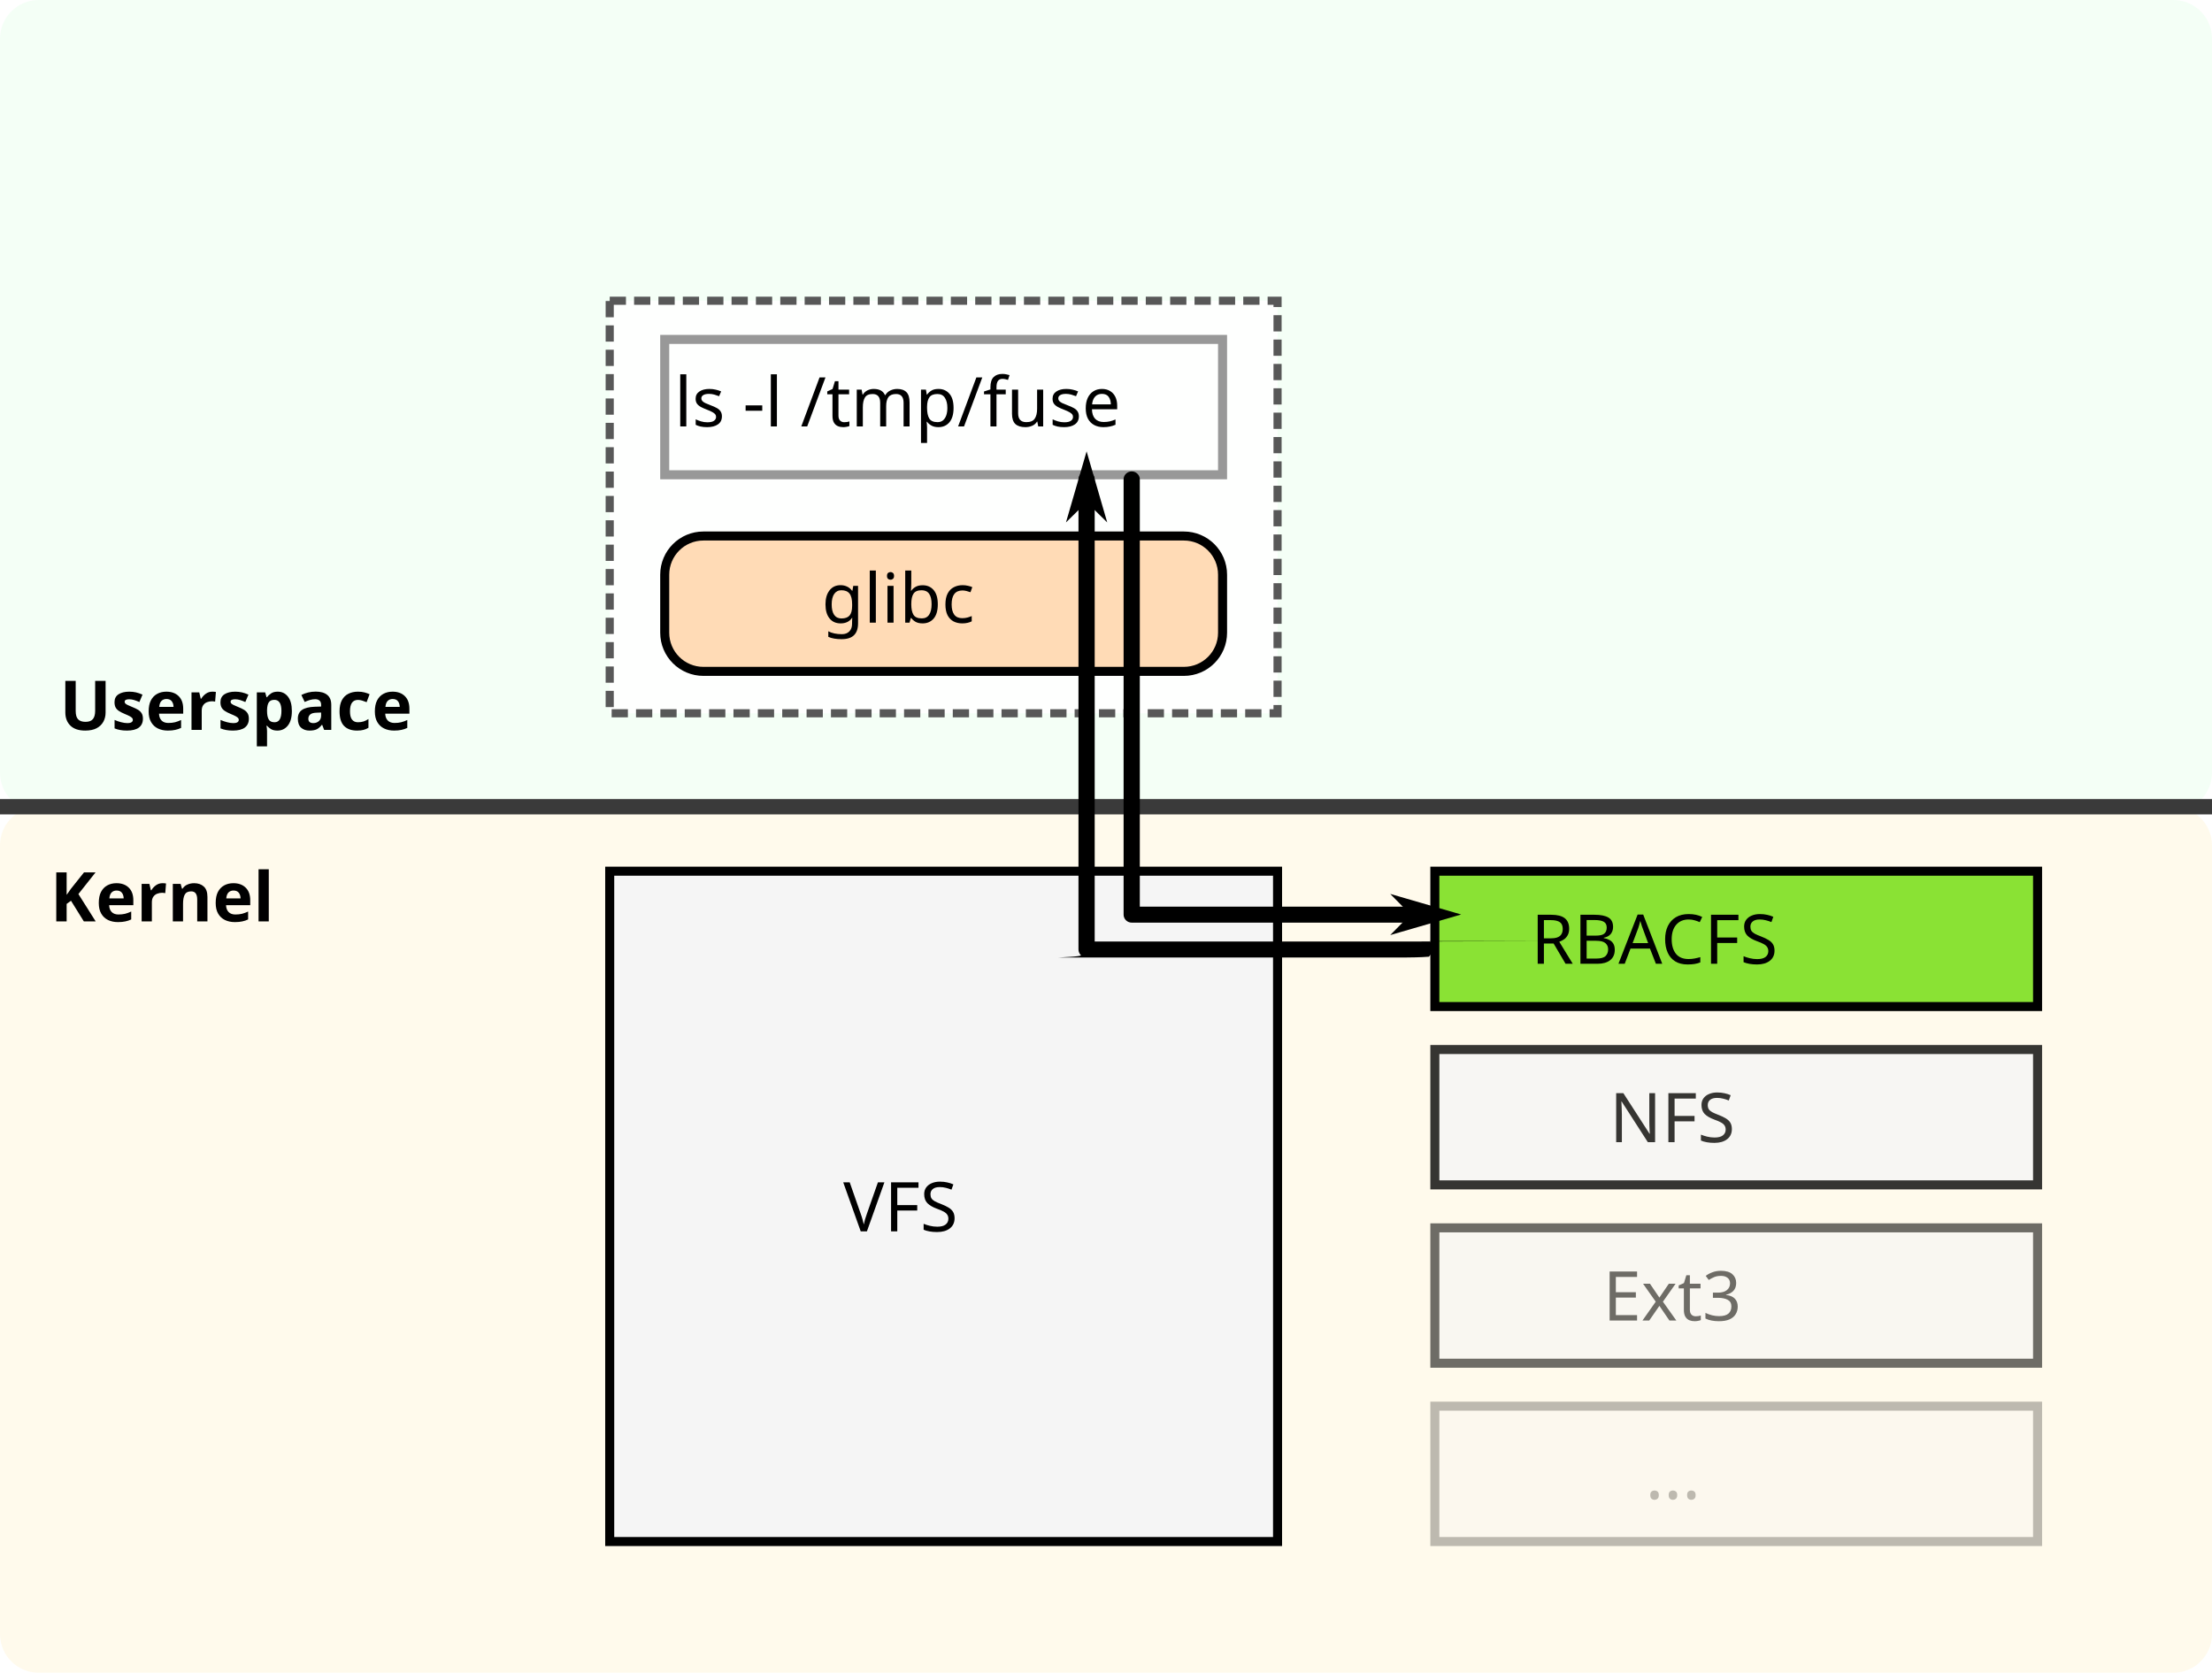
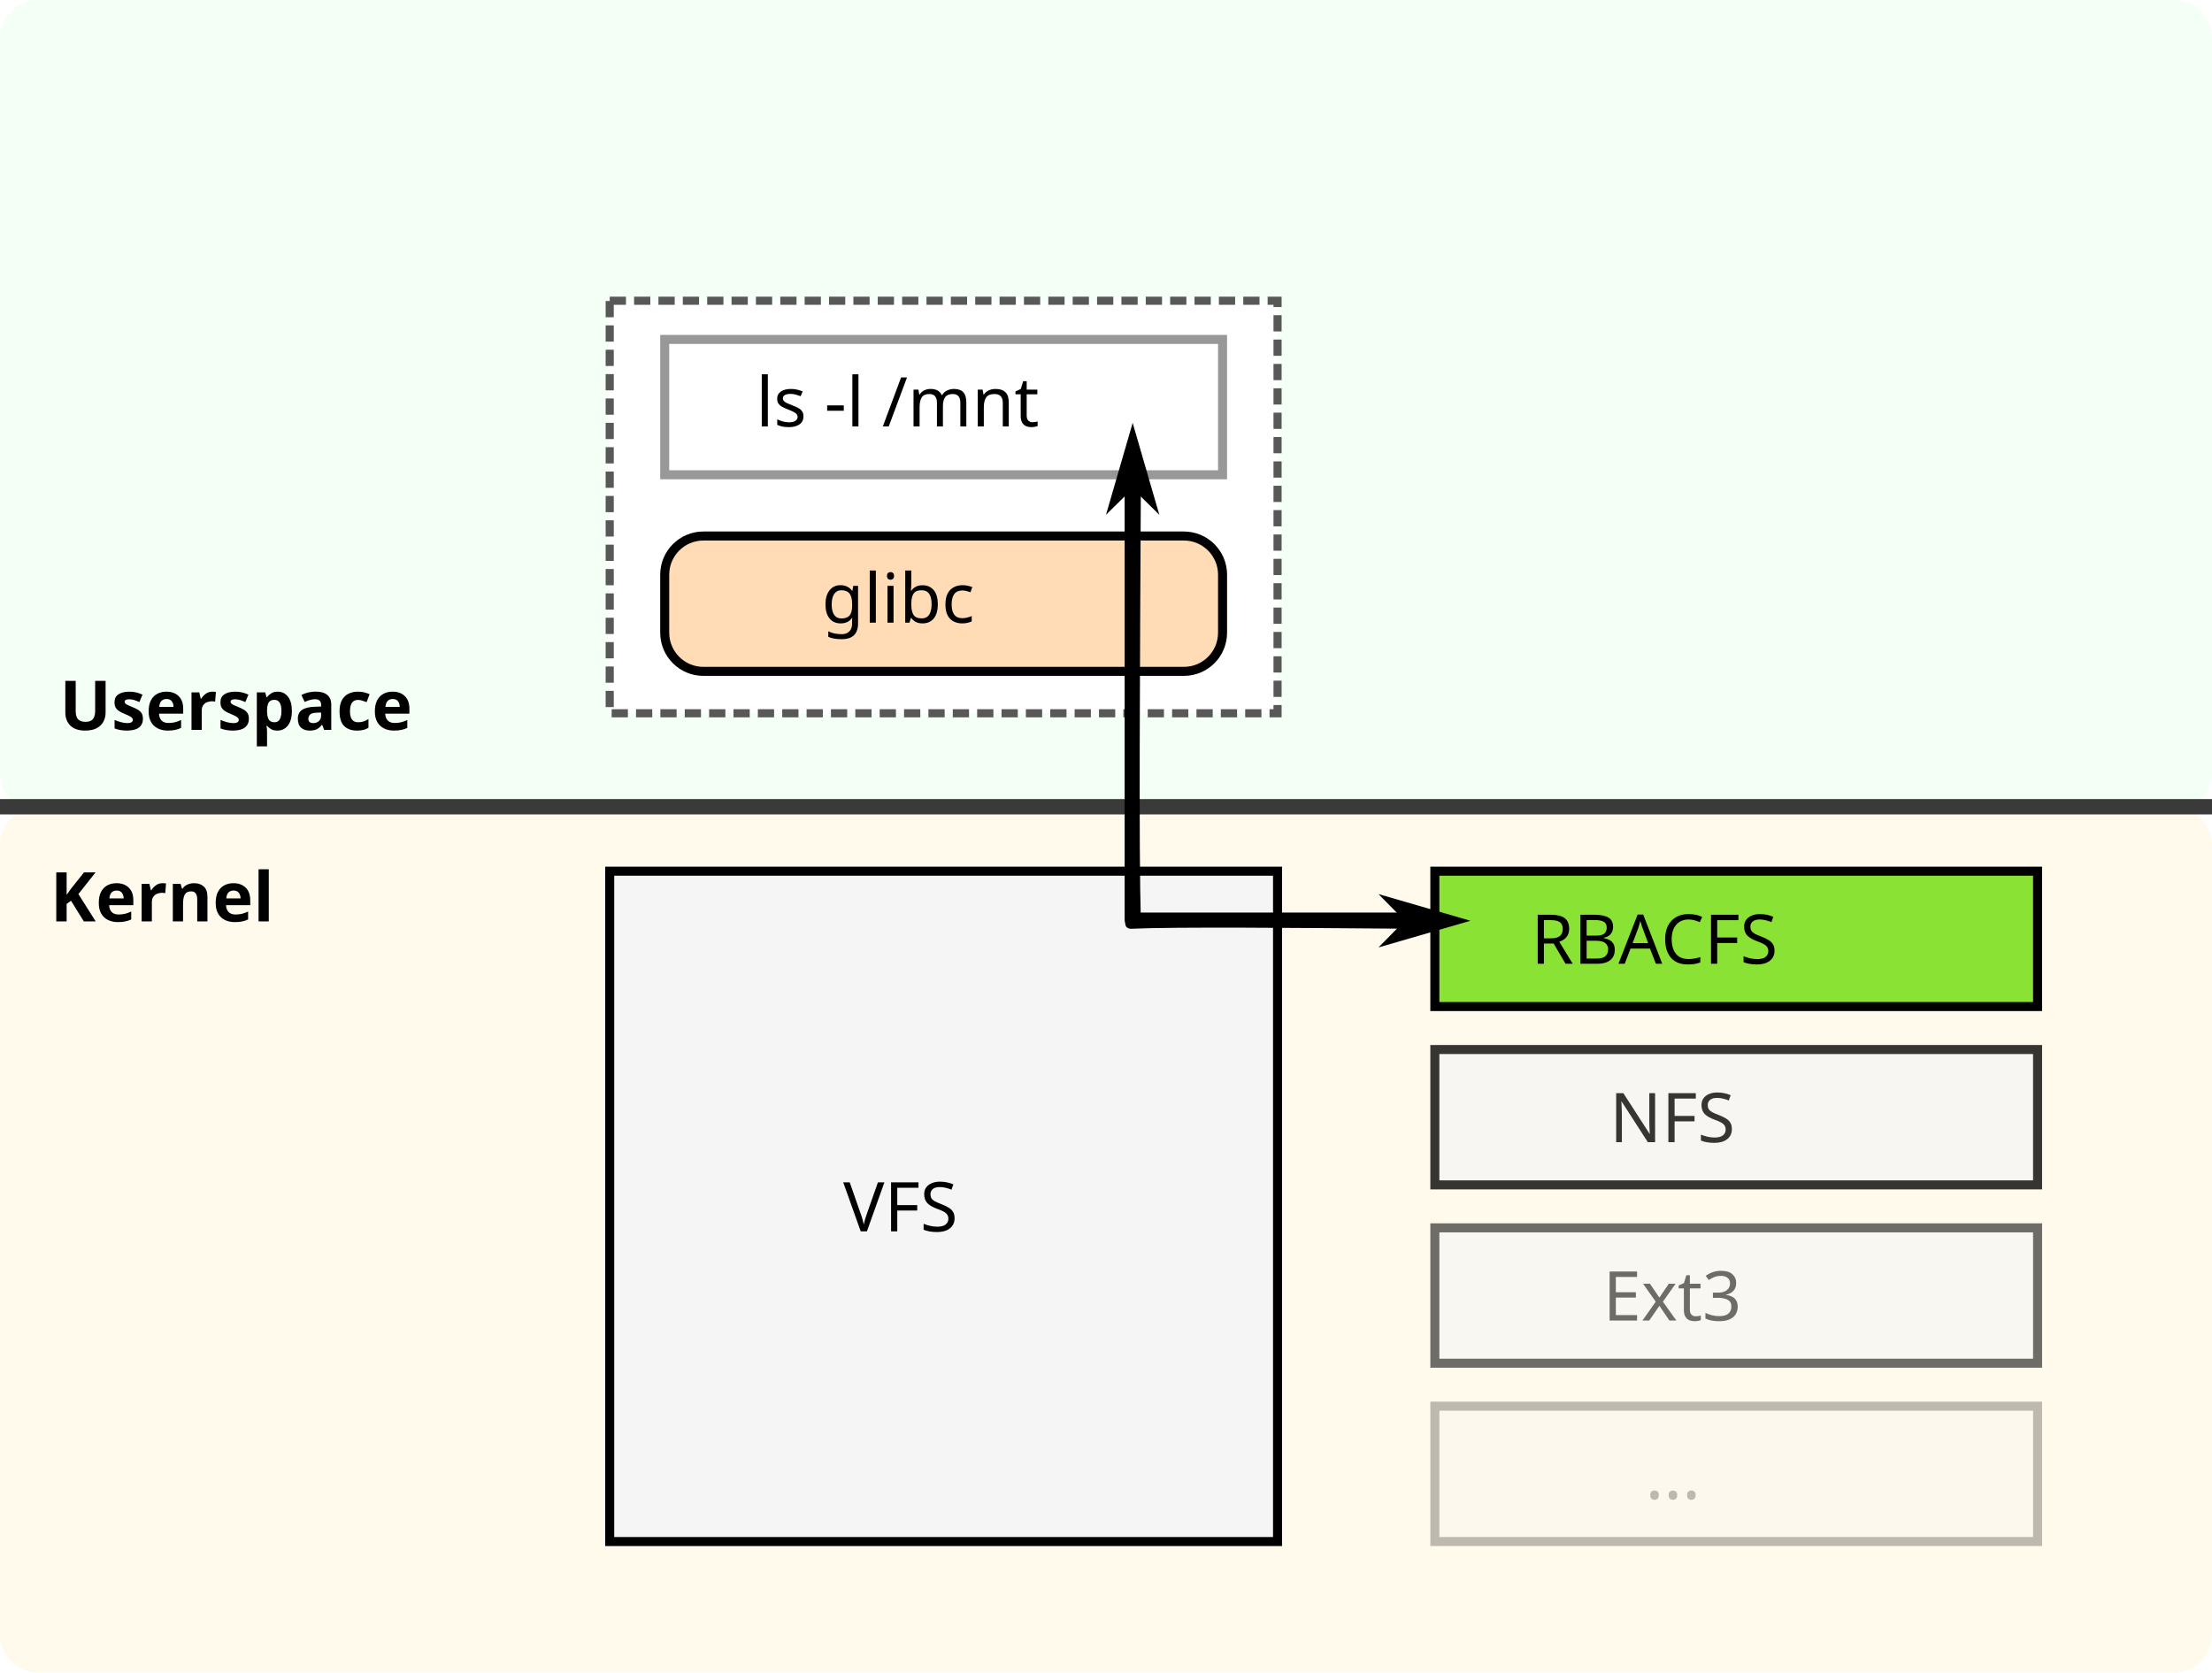
<svg xmlns="http://www.w3.org/2000/svg" xmlns:xlink="http://www.w3.org/1999/xlink" width="490.203" height="370.726" id="svg2" version="1.0">
  <defs id="defs4">
    <linearGradient id="linearGradient3539">
      <stop id="stop3541" offset="0" style="stop-color:#ffffff;stop-opacity:1;" />
      <stop id="stop3543" offset="1" style="stop-color:#000000;stop-opacity:1;" />
    </linearGradient>
    <linearGradient id="linearGradient5708">
      <stop style="stop-color:#ffffff;stop-opacity:1;" offset="0" id="stop5710" />
      <stop style="stop-color:#000000;stop-opacity:1;" offset="1" id="stop5712" />
    </linearGradient>
    <radialGradient xlink:href="#linearGradient5708" id="radialGradient5724" cx="354.626" cy="70.884" fx="354.626" fy="70.884" r="6.954" gradientTransform="matrix(1.163876,0.1500933,-0.3935258,3.051533,-30.19587,-197.5873)" gradientUnits="userSpaceOnUse" />
-     <radialGradient xlink:href="#linearGradient5708" id="radialGradient5740" cx="355.543" cy="96.164" fx="355.543" fy="96.164" r="56.918" gradientTransform="matrix(0.01163631,-0.2523106,0.1570681,0.00724382,336.3015,159.3475)" gradientUnits="userSpaceOnUse" />
-     <radialGradient xlink:href="#linearGradient5708" id="radialGradient3511" gradientUnits="userSpaceOnUse" gradientTransform="matrix(0.01163631,-0.2523106,0.1570681,0.00724382,336.3015,159.3475)" cx="355.543" cy="96.164" fx="355.543" fy="96.164" r="56.918" />
  </defs>
  <g id="layer1" transform="translate(-16.4358, -8.89656)">
    <rect ry="8.571" rx="8.571" y="8.897" x="16.436" height="179.807" width="490.203" id="rect7182" style="overflow: visible; marker: none; opacity: 1; color: rgb(0, 0, 0); fill: rgb(222, 255, 228); fill-opacity: 0.338; fill-rule: evenodd; stroke: none; stroke-width: 3.4; stroke-linecap: butt; stroke-linejoin: miter; stroke-miterlimit: 4; stroke-dasharray: none; stroke-dashoffset: 0pt; stroke-opacity: 1; visibility: visible; display: inline;" />
    <rect style="overflow: visible; marker: none; opacity: 1; color: rgb(0, 0, 0); fill: rgb(255, 255, 255); fill-opacity: 0.887; fill-rule: evenodd; stroke: rgb(88, 88, 88); stroke-width: 1.8; stroke-linecap: butt; stroke-linejoin: miter; stroke-miterlimit: 4; stroke-dasharray: 3.6, 1.8; stroke-dashoffset: 0pt; stroke-opacity: 1; visibility: visible; display: inline;" id="rect4205" width="148" height="91.429" x="151.555" y="75.551" />
    <rect style="overflow: visible; marker: none; opacity: 1; color: rgb(0, 0, 0); fill: rgb(255, 239, 199); fill-opacity: 0.338; fill-rule: evenodd; stroke: none; stroke-width: 3.4; stroke-linecap: butt; stroke-linejoin: miter; stroke-miterlimit: 4; stroke-dasharray: none; stroke-dashoffset: 0pt; stroke-opacity: 1; visibility: visible; display: inline;" id="rect6203" width="490.203" height="191.929" x="16.436" y="187.694" rx="8.571" ry="8.571" />
    <rect style="overflow: visible; marker: none; opacity: 1; color: rgb(0, 0, 0); fill: none; fill-opacity: 1; fill-rule: evenodd; stroke: rgb(152, 152, 152); stroke-width: 2; stroke-linecap: butt; stroke-linejoin: miter; stroke-miterlimit: 4; stroke-dasharray: none; stroke-dashoffset: 0pt; stroke-opacity: 1; visibility: visible; display: inline;" id="rect4187" width="123.624" height="30" x="163.744" y="84.122" />
    <rect ry="8.571" rx="8.571" y="127.694" x="163.744" height="30" width="123.624" id="rect4189" style="overflow: visible; marker: none; opacity: 1; color: rgb(0, 0, 0); fill: rgb(255, 219, 182); fill-opacity: 1; fill-rule: evenodd; stroke: rgb(0, 0, 0); stroke-width: 2; stroke-linecap: butt; stroke-linejoin: miter; stroke-miterlimit: 4; stroke-dasharray: none; stroke-dashoffset: 0pt; stroke-opacity: 1; visibility: visible; display: inline;" />
    <path style="fill: none; fill-rule: evenodd; stroke: rgb(58, 58, 58); stroke-width: 3.4; stroke-linecap: butt; stroke-linejoin: miter; stroke-miterlimit: 4; stroke-dasharray: none; stroke-opacity: 1;" d="M 16.436,187.694 L 506.639,187.694" id="path4203" />
    <rect y="201.979" x="151.555" height="148.571" width="148" id="rect4209" style="overflow: visible; marker: none; opacity: 1; color: rgb(0, 0, 0); fill: rgb(245, 245, 245); fill-opacity: 1; fill-rule: evenodd; stroke: rgb(0, 0, 0); stroke-width: 2; stroke-linecap: butt; stroke-linejoin: miter; stroke-miterlimit: 4; stroke-dasharray: none; stroke-dashoffset: 0pt; stroke-opacity: 1; visibility: visible; display: inline;" />
    <text xml:space="preserve" style="font-size: 15.223px; font-style: normal; font-weight: normal; text-align: center; text-anchor: middle; fill: rgb(0, 0, 0); fill-opacity: 1; stroke: none; stroke-width: 1px; stroke-linecap: butt; stroke-linejoin: miter; stroke-opacity: 1; font-family: Verdana;" x="225.366" y="146.904" id="text5206">
      <tspan id="tspan5208" x="225.366" y="146.904">glibc</tspan>
    </text>
    <g id="g8159" transform="translate(0, 9.01554e-06)">
      <rect y="201.979" x="334.413" height="30" width="133.571" id="rect4197" style="overflow: visible; marker: none; color: rgb(0, 0, 0); fill: rgb(138, 226, 52); fill-opacity: 1; fill-rule: evenodd; stroke: rgb(0, 0, 0); stroke-width: 2; stroke-linecap: butt; stroke-linejoin: miter; stroke-miterlimit: 4; stroke-dasharray: none; stroke-dashoffset: 0pt; stroke-opacity: 1; visibility: visible; display: inline;" />
      <text xml:space="preserve" style="font-style:normal;font-weight:normal;font-size:15.223px;font-family:Verdana;text-align:center;text-anchor:middle;fill:#000000;fill-opacity:1;stroke:none;stroke-width:1px;stroke-linecap:butt;stroke-linejoin:miter;stroke-opacity:1" x="400.882" y="222.498" id="text5210">
        <tspan id="tspan5212" x="400.882" y="222.498">RBACFS</tspan>
        <tspan x="400.882" y="241.527" id="tspan3537" />
      </text>
    </g>
    <g id="g8169" transform="translate(0, 5.47619)" style="opacity: 0.568;">
      <rect y="275.551" x="334.413" height="30" width="133.571" id="rect4201" style="overflow: visible; marker: none; opacity: 1; color: rgb(0, 0, 0); fill: rgb(245, 245, 245); fill-opacity: 1; fill-rule: evenodd; stroke: rgb(0, 0, 0); stroke-width: 2; stroke-linecap: butt; stroke-linejoin: miter; stroke-miterlimit: 4; stroke-dasharray: none; stroke-dashoffset: 0pt; stroke-opacity: 1; visibility: visible; display: inline;" />
      <text id="text5214" y="296.085" x="400.894" style="font-size: 15.223px; font-style: normal; font-weight: normal; text-align: center; text-anchor: middle; fill: rgb(0, 0, 0); fill-opacity: 1; stroke: none; stroke-width: 1px; stroke-linecap: butt; stroke-linejoin: miter; stroke-opacity: 1; font-family: Verdana;" xml:space="preserve">
        <tspan y="296.085" x="400.894" id="tspan5216">Ext3</tspan>
      </text>
    </g>
    <g id="g8174" style="opacity: 0.26;">
      <rect style="overflow: visible; marker: none; opacity: 1; color: rgb(0, 0, 0); fill: rgb(245, 245, 245); fill-opacity: 1; fill-rule: evenodd; stroke: rgb(0, 0, 0); stroke-width: 2; stroke-linecap: butt; stroke-linejoin: miter; stroke-miterlimit: 4; stroke-dasharray: none; stroke-dashoffset: 0pt; stroke-opacity: 1; visibility: visible; display: inline;" id="rect4199" width="133.571" height="30" x="334.413" y="320.551" />
      <text xml:space="preserve" style="font-size: 15.223px; font-style: normal; font-weight: normal; text-align: center; text-anchor: middle; fill: rgb(0, 0, 0); fill-opacity: 1; stroke: none; stroke-width: 1px; stroke-linecap: butt; stroke-linejoin: miter; stroke-opacity: 1; font-family: Verdana;" x="401.035" y="341.085" id="text5218">
        <tspan id="tspan5220" x="401.035" y="341.085">...</tspan>
      </text>
    </g>
    <text xml:space="preserve" style="font-size: 15.223px; font-style: normal; font-weight: normal; text-align: center; text-anchor: middle; fill: rgb(0, 0, 0); fill-opacity: 1; stroke: none; stroke-width: 1px; stroke-linecap: butt; stroke-linejoin: miter; stroke-opacity: 1; font-family: Verdana;" x="225.897" y="281.799" id="text5222">
      <tspan id="tspan5224" x="225.897" y="281.799">VFS</tspan>
    </text>
-     <text id="text5226" y="103.411" x="225.232" style="font-size: 15.223px; font-style: normal; font-weight: normal; text-align: center; text-anchor: middle; fill: rgb(0, 0, 0); fill-opacity: 1; stroke: none; stroke-width: 1px; stroke-linecap: butt; stroke-linejoin: miter; stroke-opacity: 1; font-family: Verdana;" xml:space="preserve">
-       <tspan y="103.411" x="225.232" id="tspan5228">ls -l /tmp/fuse</tspan>
+     <text id="text5226" y="103.411" x="225.232" style="font-style:normal;font-weight:normal;font-size:15.223px;font-family:Verdana;text-align:center;text-anchor:middle;fill:#000000;fill-opacity:1;stroke:none;stroke-width:1px;stroke-linecap:butt;stroke-linejoin:miter;stroke-opacity:1" xml:space="preserve">
+       <tspan y="103.411" x="225.232" id="tspan5228">ls -l /mnt</tspan>
    </text>
    <text id="text7174" y="213.109" x="62.253" style="font-size: 15.223px; font-style: normal; font-weight: bold; text-align: center; text-anchor: middle; fill: rgb(0, 0, 0); fill-opacity: 1; stroke: none; stroke-width: 1px; stroke-linecap: butt; stroke-linejoin: miter; stroke-opacity: 1; font-family: Verdana;" xml:space="preserve">
      <tspan y="213.109" x="62.253" id="tspan7176">Kernel</tspan>
    </text>
    <text xml:space="preserve" style="font-size: 15.223px; font-style: normal; font-weight: bold; text-align: center; text-anchor: middle; fill: rgb(0, 0, 0); fill-opacity: 1; stroke: none; stroke-width: 1px; stroke-linecap: butt; stroke-linejoin: miter; stroke-opacity: 1; font-family: Verdana;" x="78.613" y="170.662" id="text7178">
      <tspan id="tspan7180" x="78.613" y="170.662">Userspace</tspan>
    </text>
    <g id="g8164" transform="translate(-2.02029, 2.31787)" style="opacity: 0.789;">
      <rect style="overflow: visible; marker: none; opacity: 1; color: rgb(0, 0, 0); fill: rgb(245, 245, 245); fill-opacity: 1; fill-rule: evenodd; stroke: rgb(0, 0, 0); stroke-width: 2; stroke-linecap: butt; stroke-linejoin: miter; stroke-miterlimit: 4; stroke-dasharray: none; stroke-dashoffset: 0pt; stroke-opacity: 1; visibility: visible; display: inline;" id="rect8153" width="133.571" height="30" x="336.433" y="239.185" />
      <text xml:space="preserve" style="font-size: 15.223px; font-style: normal; font-weight: normal; text-align: center; text-anchor: middle; fill: rgb(0, 0, 0); fill-opacity: 1; stroke: none; stroke-width: 1px; stroke-linecap: butt; stroke-linejoin: miter; stroke-opacity: 1; font-family: Verdana;" x="402.914" y="259.719" id="text8155">
        <tspan id="tspan8157" x="402.914" y="259.719">NFS</tspan>
      </text>
    </g>
-     <g id="g5171" style="fill:url(#radialGradient5740);fill-opacity:1" transform="matrix(1,0,0,0.9845521,0,0.9292855)">
-       <path style="fill:#000000;fill-opacity:1;fill-rule:evenodd;stroke:none;stroke-width:3.6;stroke-linecap:round;stroke-linejoin:round;stroke-miterlimit:4;stroke-dasharray:none;stroke-opacity:1" d="m 361.866,219.942 -34,0.098 -68.835,0 0,-103.915 c 0.041,-0.668 -0.293,-1.303 -0.865,-1.65 -0.573,-0.346 -1.29,-0.346 -1.863,0 -0.573,0.346 -0.906,0.982 -0.865,1.65 l 0,105.696 c -0.003,0.482 0.187,0.945 0.527,1.285 0.341,0.341 -5.446,0.531 -4.965,0.527 l 76.893,0 c 0.992,-0.01 3.313,-0.022 5.2,-0.18 1.086,-1.181 1.323,-2.283 0.201,-3.511 z" id="path10129" />
-       <path style="fill:url(#radialGradient3511);fill-opacity:1;fill-rule:evenodd;stroke:#000000;stroke-width:0.72pt;marker-start:none" d="m 257.238,120.446 3.6,3.6 -3.6,-12.6 -3.6,12.6 3.6,-3.6 z" id="path5177" />
+     <path style="fill:#000000;fill-opacity:1;fill-rule:evenodd;stroke:none;stroke-width:1.182pt;marker-start:none" d="m 327.743,212.965 -5.821,5.912 20.373,-5.912 -20.373,-5.912 5.821,5.912 z" id="path5177-3" />
+     <path style="fill:#000000;fill-opacity:1;fill-rule:evenodd;stroke:none;stroke-width:1.182pt;marker-start:none" d="m 267.446,117.171 5.912,5.821 -5.912,-20.373 -5.912,20.373 5.912,-5.821 z" id="path5177-3-6" />
+     <g id="g5146-7-6" transform="matrix(1,0,0,0.740371,18.40708,57.25483)" style="fill:#000000;fill-opacity:1;stroke:none;stroke-opacity:1">
+       <path style="display:inline;overflow:visible;visibility:visible;opacity:1;fill:#000000;fill-opacity:1;fill-rule:evenodd;stroke:none;stroke-width:3.6;stroke-linecap:round;stroke-linejoin:round;stroke-miterlimit:4;stroke-dasharray:none;stroke-dashoffset:0;stroke-opacity:1;marker:none;enable-background:accumulate" d="m 250.849,209.794 c -0.455,-19.852 -0.196,-75.322 0,-127.669 0.041,-0.888 -0.293,-1.732 -0.865,-2.192 -0.573,-0.46 -1.29,-0.46 -1.863,0 -0.573,0.46 -0.906,1.304 -0.865,2.192 l 0,127.65 c -0.003,0.64 0.187,1.623 0.527,2.076 0.341,0.453 2.112,0.524 2.437,0.068 0.513,-0.513 0.602,-1.647 0.629,-2.125 z" id="path9148-5-2" />
    </g>
-     <g id="g5146" transform="matrix(1,0,0,0.9845521,0,0.9292855)">
-       <path style="display:inline;overflow:visible;visibility:visible;opacity:1;fill:#000000;fill-opacity:1;fill-rule:evenodd;stroke:none;stroke-width:3.6;stroke-linecap:round;stroke-linejoin:round;stroke-miterlimit:4;stroke-dasharray:none;stroke-dashoffset:0;stroke-opacity:1;marker:none;enable-background:accumulate" d="m 328.131,212.192 -59.1,0 0,-96.067 c 0.041,-0.668 -0.293,-1.303 -0.865,-1.65 -0.573,-0.346 -1.29,-0.346 -1.863,0 -0.573,0.346 -0.906,0.982 -0.865,1.65 l 0,97.848 c -0.003,0.482 0.187,0.945 0.527,1.285 0.341,0.341 0.804,0.531 1.285,0.527 l 60.475,0 c 0.992,-0.01 3.943,-0.561 3.825,-1.812 -0.132,-1.195 -1.143,-1.795 -3.418,-1.781 z" id="path9148" />
-       <path style="fill-rule:evenodd;stroke:#000000;stroke-width:0.72pt;marker-start:none" d="m 329.687,213.952 -3.544,3.656 12.405,-3.656 -12.405,-3.656 3.544,3.656 z" id="path5152" />
+     <g id="g5146-7-6-2" transform="matrix(0,1,-0.49381,0,370.5717,-36.10425)" style="fill:#000000;fill-opacity:1;stroke:none;stroke-opacity:1">
+       <path style="display:inline;overflow:visible;visibility:visible;opacity:1;fill:#000000;fill-opacity:1;fill-rule:evenodd;stroke:none;stroke-width:3.6;stroke-linecap:round;stroke-linejoin:round;stroke-miterlimit:4;stroke-dasharray:none;stroke-dashoffset:0;stroke-opacity:1;marker:none;enable-background:accumulate" d="m 250.849,209.794 c -0.455,-19.852 -0.196,-75.322 0,-127.669 0.041,-0.888 -0.293,-1.732 -0.865,-2.192 -0.573,-0.46 -1.29,-0.46 -1.863,0 -0.573,0.46 -0.906,1.304 -0.865,2.192 l 0,127.65 c -0.003,0.64 0.187,1.623 0.527,2.076 0.341,0.453 2.112,0.524 2.437,0.068 0.513,-0.513 0.602,-1.647 0.629,-2.125 z" id="path9148-5-2-7" />
    </g>
  </g>
</svg>
